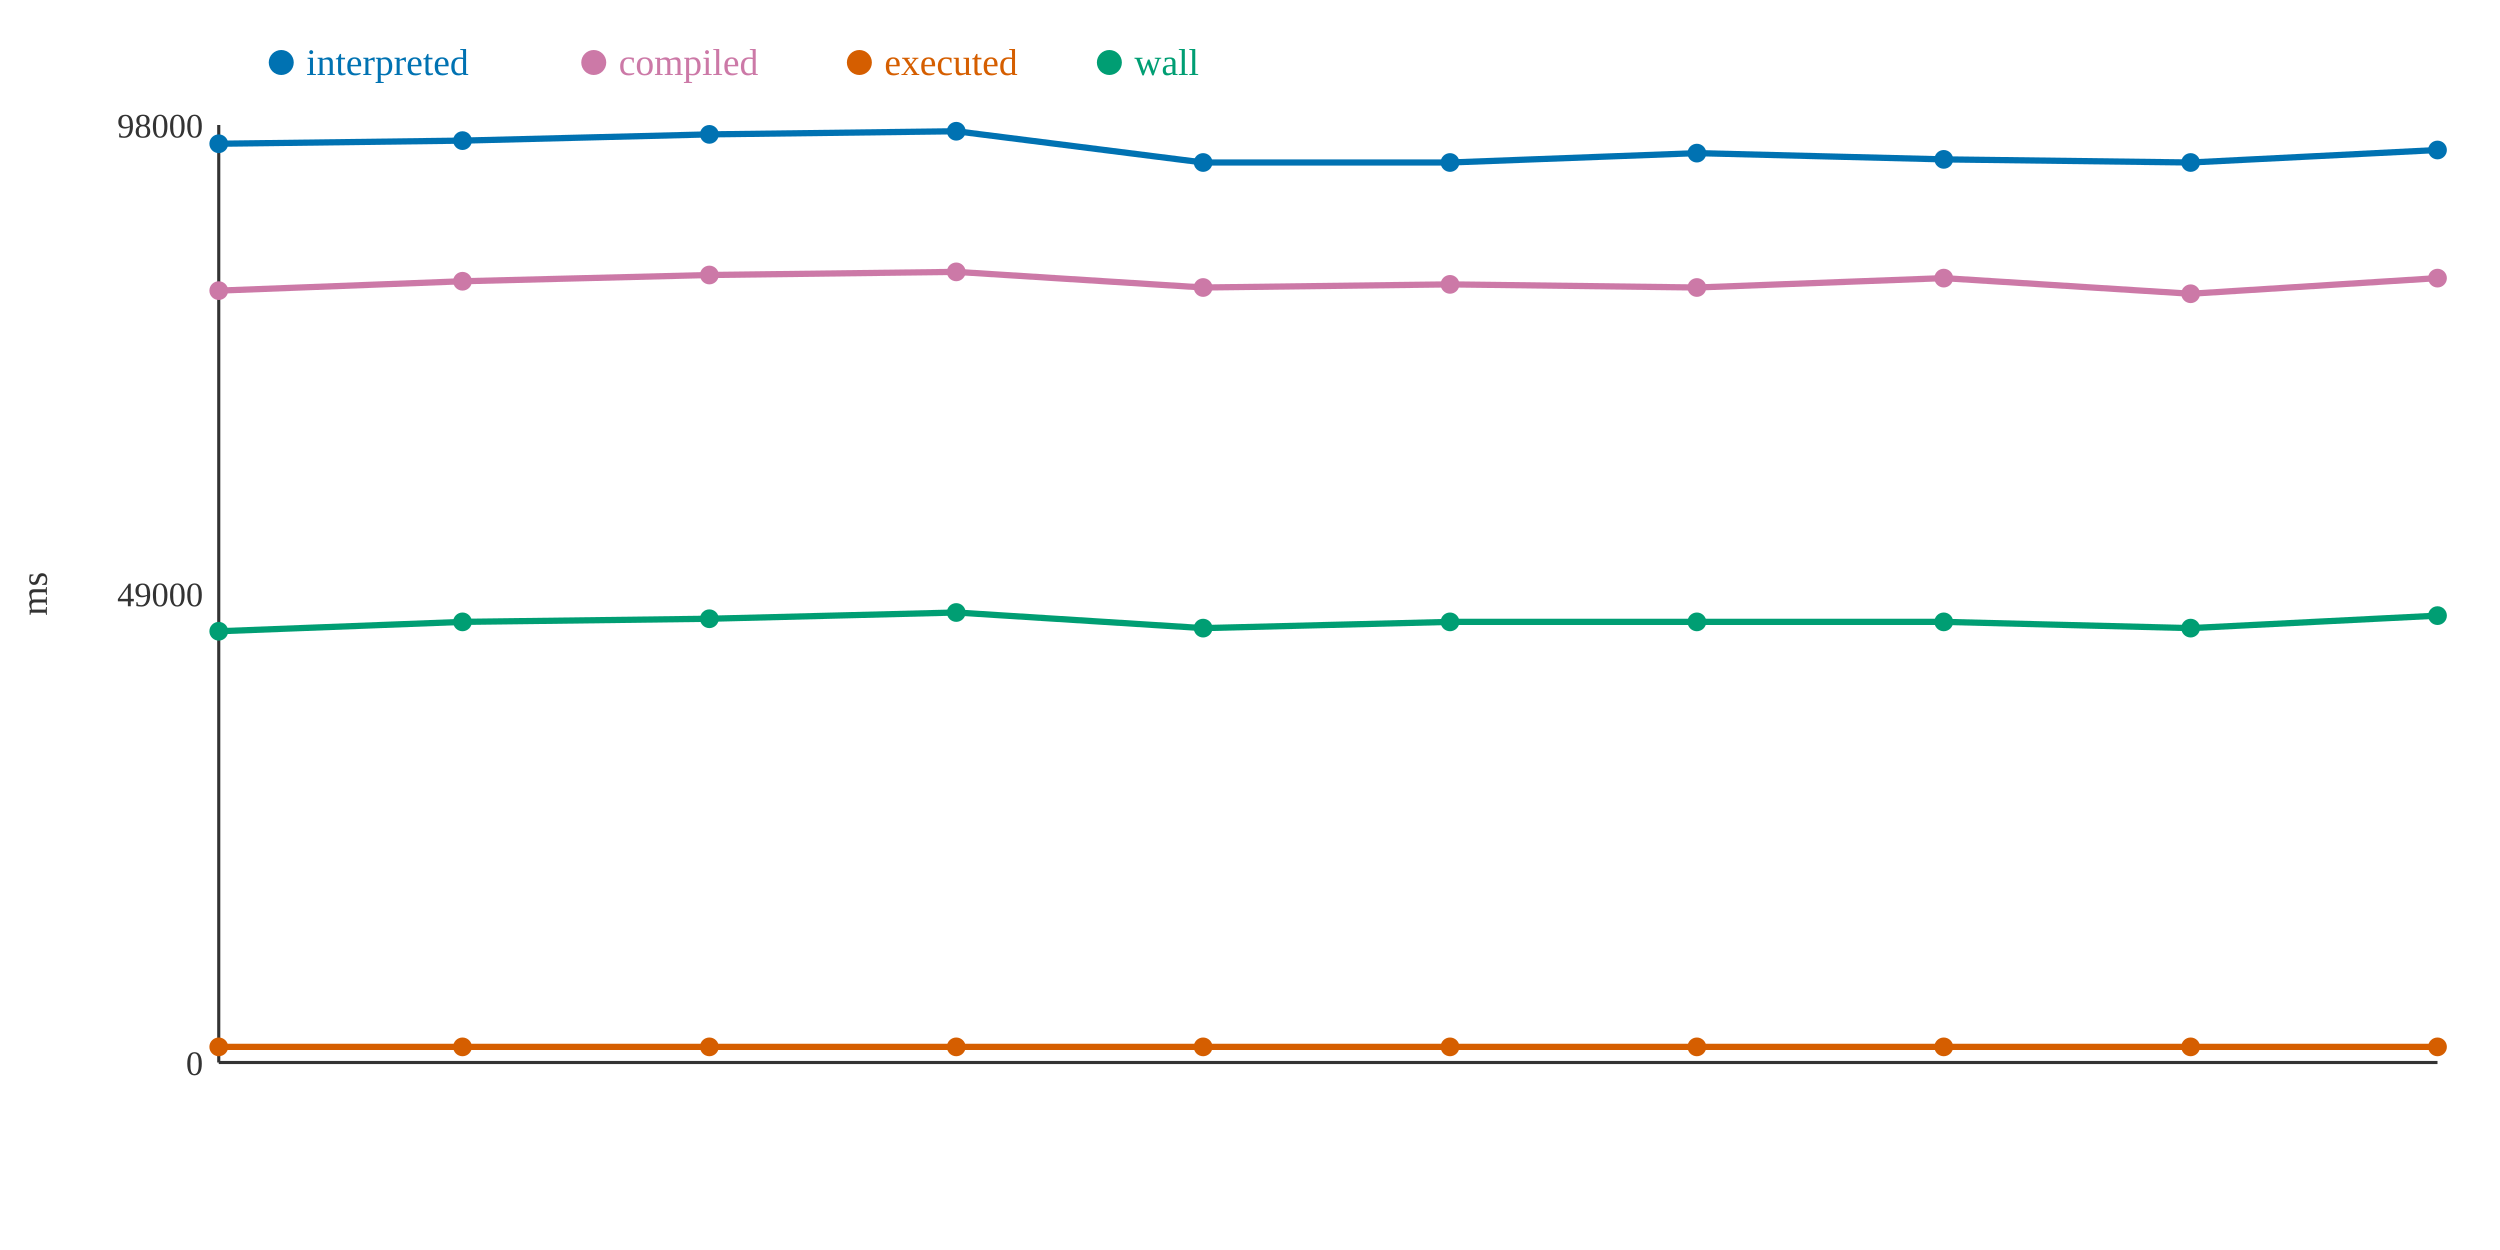
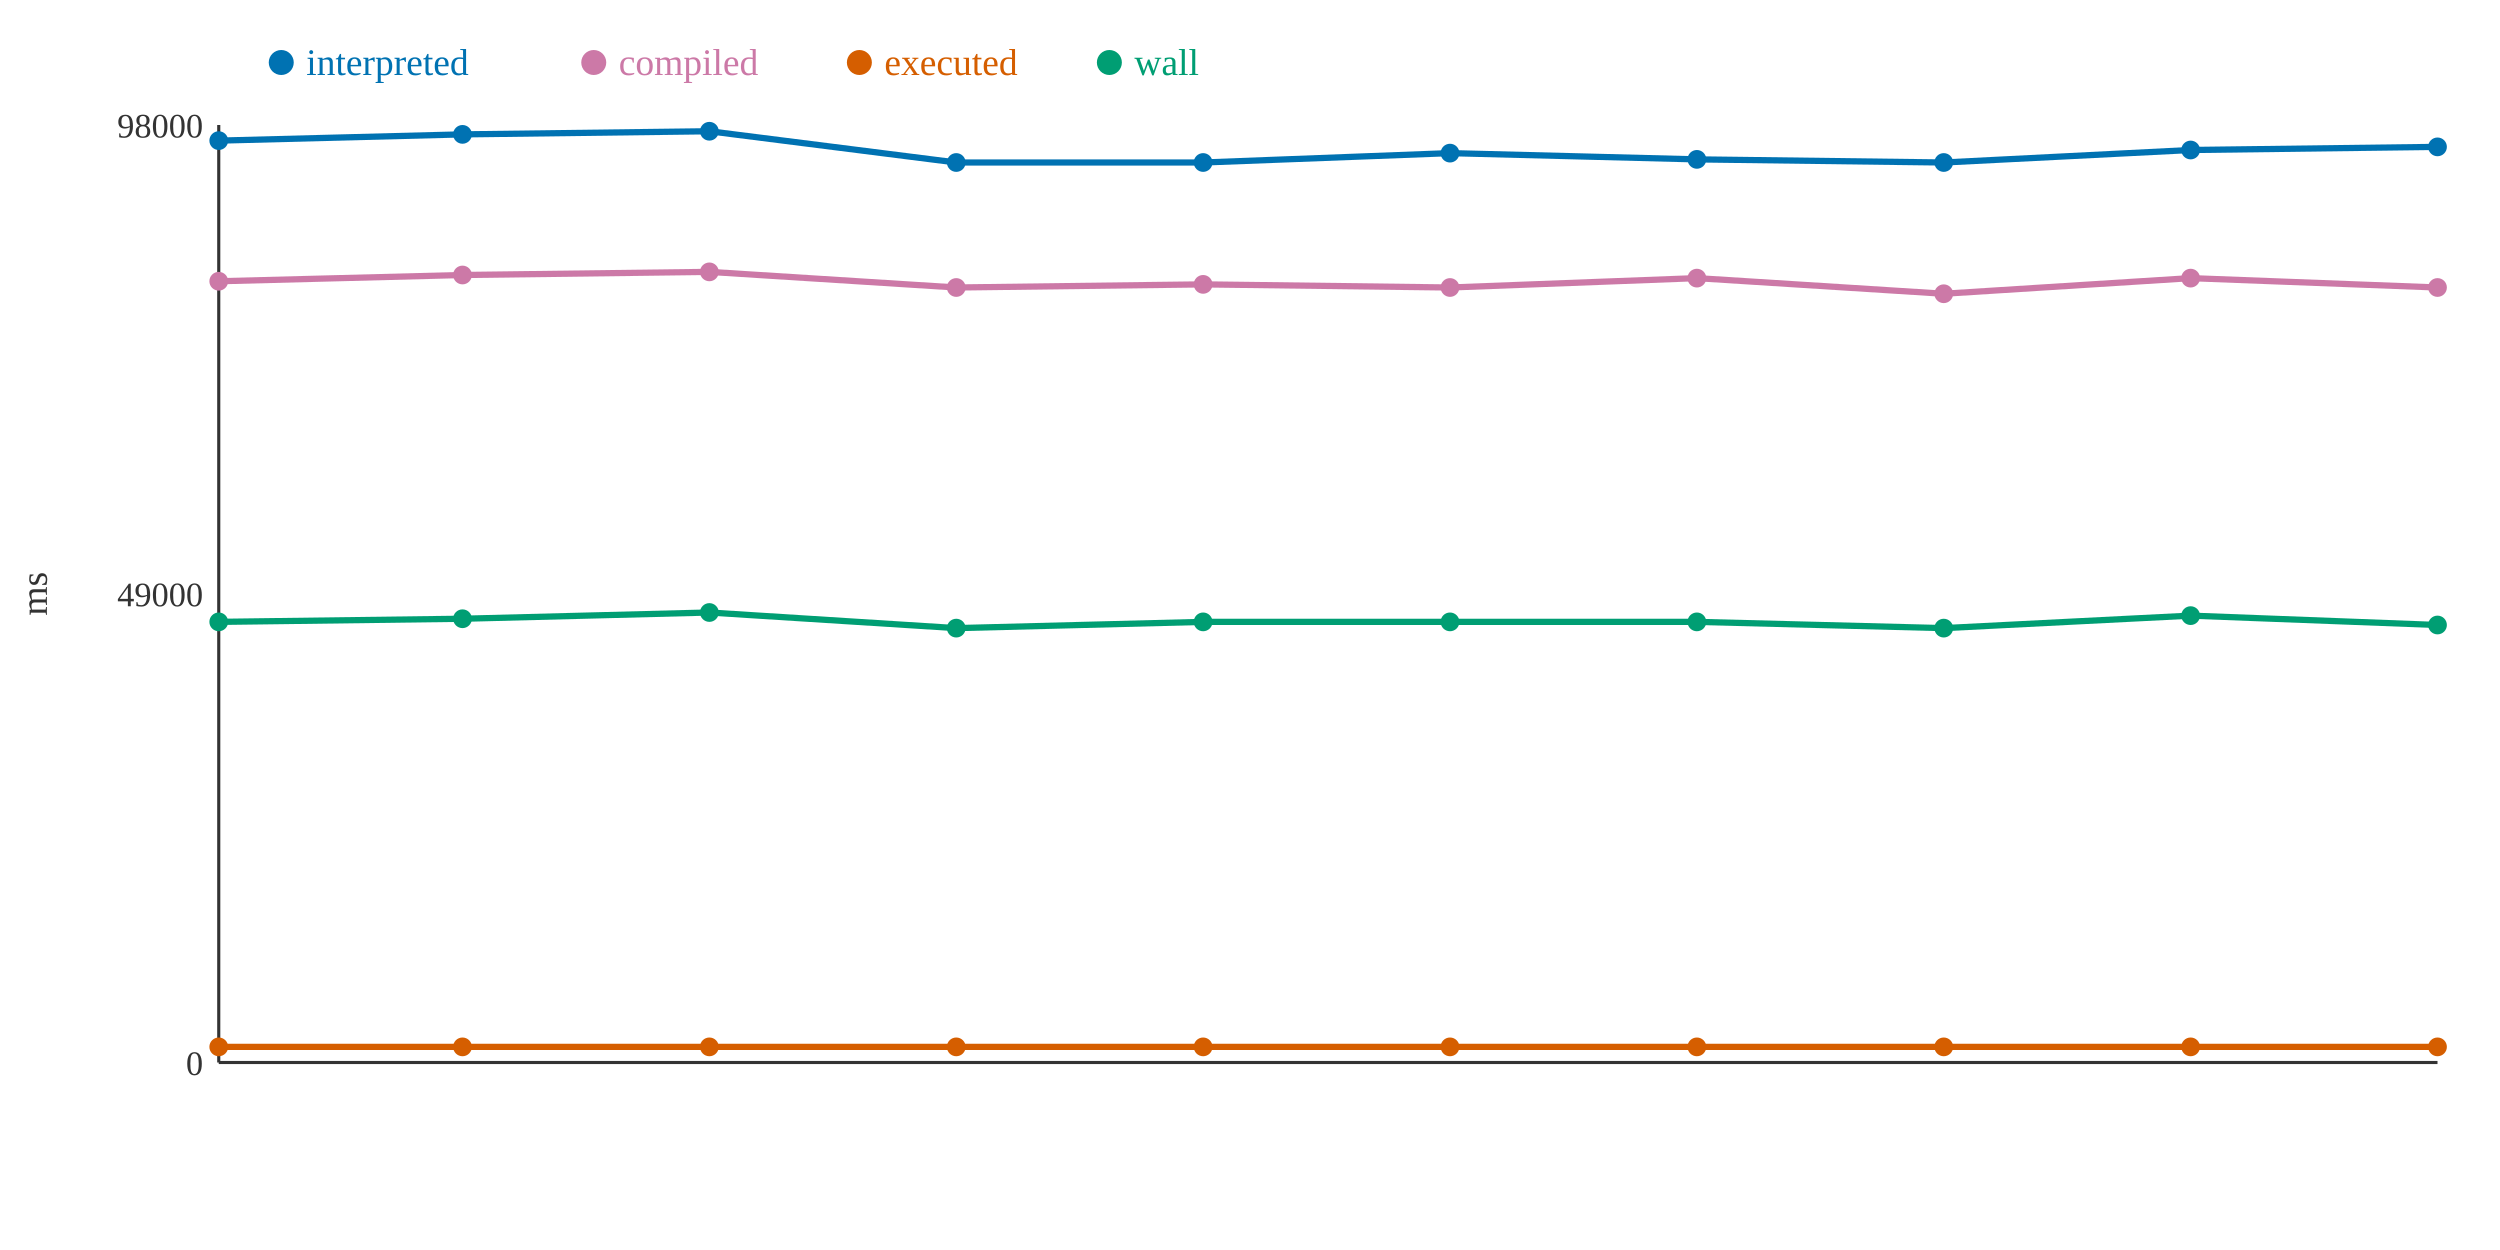
<svg xmlns="http://www.w3.org/2000/svg" width="800" height="400">
  <rect width="800" height="400" fill="white" />
  <line x1="70" y1="40" x2="70" y2="340" stroke="#333" stroke-width="1" />
  <line x1="70" y1="340" x2="780" y2="340" stroke="#333" stroke-width="1" />
  <text x="65" y="344" text-anchor="end" font-size="11" fill="#333">0</text>
  <text x="65" y="194" text-anchor="end" font-size="11" fill="#333">49000</text>
  <text x="65" y="44" text-anchor="end" font-size="11" fill="#333">98000</text>
  <text x="15" y="190" text-anchor="middle" font-size="12" fill="#333" transform="rotate(-90 15 190)">ms</text>
-   <polyline points="70,46 148,45 227,43 306,42 385,52 464,52 543,49 622,51 701,52 780,48" fill="none" stroke="#0072B2" stroke-width="2" />
-   <polyline points="70,93 148,90 227,88 306,87 385,92 464,91 543,92 622,89 701,94 780,89" fill="none" stroke="#CC79A7" stroke-width="2" />
+   <polyline points="70,45 148,43 227,42 306,52 385,52 464,49 543,51 622,52 701,48 780,47" fill="none" stroke="#0072B2" stroke-width="2" />
+   <polyline points="70,90 148,88 227,87 306,92 385,91 464,92 543,89 622,94 701,89 780,92" fill="none" stroke="#CC79A7" stroke-width="2" />
  <polyline points="70,335 148,335 227,335 306,335 385,335 464,335 543,335 622,335 701,335 780,335" fill="none" stroke="#D55E00" stroke-width="2" />
-   <polyline points="70,202 148,199 227,198 306,196 385,201 464,199 543,199 622,199 701,201 780,197" fill="none" stroke="#009E73" stroke-width="2" />
-   <circle cx="70" cy="46" r="3" fill="#0072B2" />
-   <circle cx="70" cy="93" r="3" fill="#CC79A7" />
+   <polyline points="70,199 148,198 227,196 306,201 385,199 464,199 543,199 622,201 701,197 780,200" fill="none" stroke="#009E73" stroke-width="2" />
+   <circle cx="70" cy="45" r="3" fill="#0072B2" />
+   <circle cx="70" cy="90" r="3" fill="#CC79A7" />
  <circle cx="70" cy="335" r="3" fill="#D55E00" />
-   <circle cx="70" cy="202" r="3" fill="#009E73" />
-   <circle cx="148" cy="45" r="3" fill="#0072B2" />
-   <circle cx="148" cy="90" r="3" fill="#CC79A7" />
+   <circle cx="70" cy="199" r="3" fill="#009E73" />
+   <circle cx="148" cy="43" r="3" fill="#0072B2" />
+   <circle cx="148" cy="88" r="3" fill="#CC79A7" />
  <circle cx="148" cy="335" r="3" fill="#D55E00" />
-   <circle cx="148" cy="199" r="3" fill="#009E73" />
-   <circle cx="227" cy="43" r="3" fill="#0072B2" />
-   <circle cx="227" cy="88" r="3" fill="#CC79A7" />
+   <circle cx="148" cy="198" r="3" fill="#009E73" />
+   <circle cx="227" cy="42" r="3" fill="#0072B2" />
+   <circle cx="227" cy="87" r="3" fill="#CC79A7" />
  <circle cx="227" cy="335" r="3" fill="#D55E00" />
-   <circle cx="227" cy="198" r="3" fill="#009E73" />
-   <circle cx="306" cy="42" r="3" fill="#0072B2" />
-   <circle cx="306" cy="87" r="3" fill="#CC79A7" />
+   <circle cx="227" cy="196" r="3" fill="#009E73" />
+   <circle cx="306" cy="52" r="3" fill="#0072B2" />
+   <circle cx="306" cy="92" r="3" fill="#CC79A7" />
  <circle cx="306" cy="335" r="3" fill="#D55E00" />
-   <circle cx="306" cy="196" r="3" fill="#009E73" />
+   <circle cx="306" cy="201" r="3" fill="#009E73" />
  <circle cx="385" cy="52" r="3" fill="#0072B2" />
-   <circle cx="385" cy="92" r="3" fill="#CC79A7" />
+   <circle cx="385" cy="91" r="3" fill="#CC79A7" />
  <circle cx="385" cy="335" r="3" fill="#D55E00" />
-   <circle cx="385" cy="201" r="3" fill="#009E73" />
-   <circle cx="464" cy="52" r="3" fill="#0072B2" />
-   <circle cx="464" cy="91" r="3" fill="#CC79A7" />
+   <circle cx="385" cy="199" r="3" fill="#009E73" />
+   <circle cx="464" cy="49" r="3" fill="#0072B2" />
+   <circle cx="464" cy="92" r="3" fill="#CC79A7" />
  <circle cx="464" cy="335" r="3" fill="#D55E00" />
  <circle cx="464" cy="199" r="3" fill="#009E73" />
-   <circle cx="543" cy="49" r="3" fill="#0072B2" />
-   <circle cx="543" cy="92" r="3" fill="#CC79A7" />
+   <circle cx="543" cy="51" r="3" fill="#0072B2" />
+   <circle cx="543" cy="89" r="3" fill="#CC79A7" />
  <circle cx="543" cy="335" r="3" fill="#D55E00" />
  <circle cx="543" cy="199" r="3" fill="#009E73" />
-   <circle cx="622" cy="51" r="3" fill="#0072B2" />
-   <circle cx="622" cy="89" r="3" fill="#CC79A7" />
+   <circle cx="622" cy="52" r="3" fill="#0072B2" />
+   <circle cx="622" cy="94" r="3" fill="#CC79A7" />
  <circle cx="622" cy="335" r="3" fill="#D55E00" />
-   <circle cx="622" cy="199" r="3" fill="#009E73" />
-   <circle cx="701" cy="52" r="3" fill="#0072B2" />
-   <circle cx="701" cy="94" r="3" fill="#CC79A7" />
+   <circle cx="622" cy="201" r="3" fill="#009E73" />
+   <circle cx="701" cy="48" r="3" fill="#0072B2" />
+   <circle cx="701" cy="89" r="3" fill="#CC79A7" />
  <circle cx="701" cy="335" r="3" fill="#D55E00" />
-   <circle cx="701" cy="201" r="3" fill="#009E73" />
-   <circle cx="780" cy="48" r="3" fill="#0072B2" />
-   <circle cx="780" cy="89" r="3" fill="#CC79A7" />
+   <circle cx="701" cy="197" r="3" fill="#009E73" />
+   <circle cx="780" cy="47" r="3" fill="#0072B2" />
+   <circle cx="780" cy="92" r="3" fill="#CC79A7" />
  <circle cx="780" cy="335" r="3" fill="#D55E00" />
-   <circle cx="780" cy="197" r="3" fill="#009E73" />
+   <circle cx="780" cy="200" r="3" fill="#009E73" />
  <circle cx="90" cy="20" r="4" fill="#0072B2" />
  <text x="98" y="24" text-anchor="start" font-size="12" fill="#0072B2">interpreted</text>
  <circle cx="190" cy="20" r="4" fill="#CC79A7" />
  <text x="198" y="24" text-anchor="start" font-size="12" fill="#CC79A7">compiled</text>
  <circle cx="275" cy="20" r="4" fill="#D55E00" />
  <text x="283" y="24" text-anchor="start" font-size="12" fill="#D55E00">executed</text>
  <circle cx="355" cy="20" r="4" fill="#009E73" />
  <text x="363" y="24" text-anchor="start" font-size="12" fill="#009E73">wall</text>
</svg>
